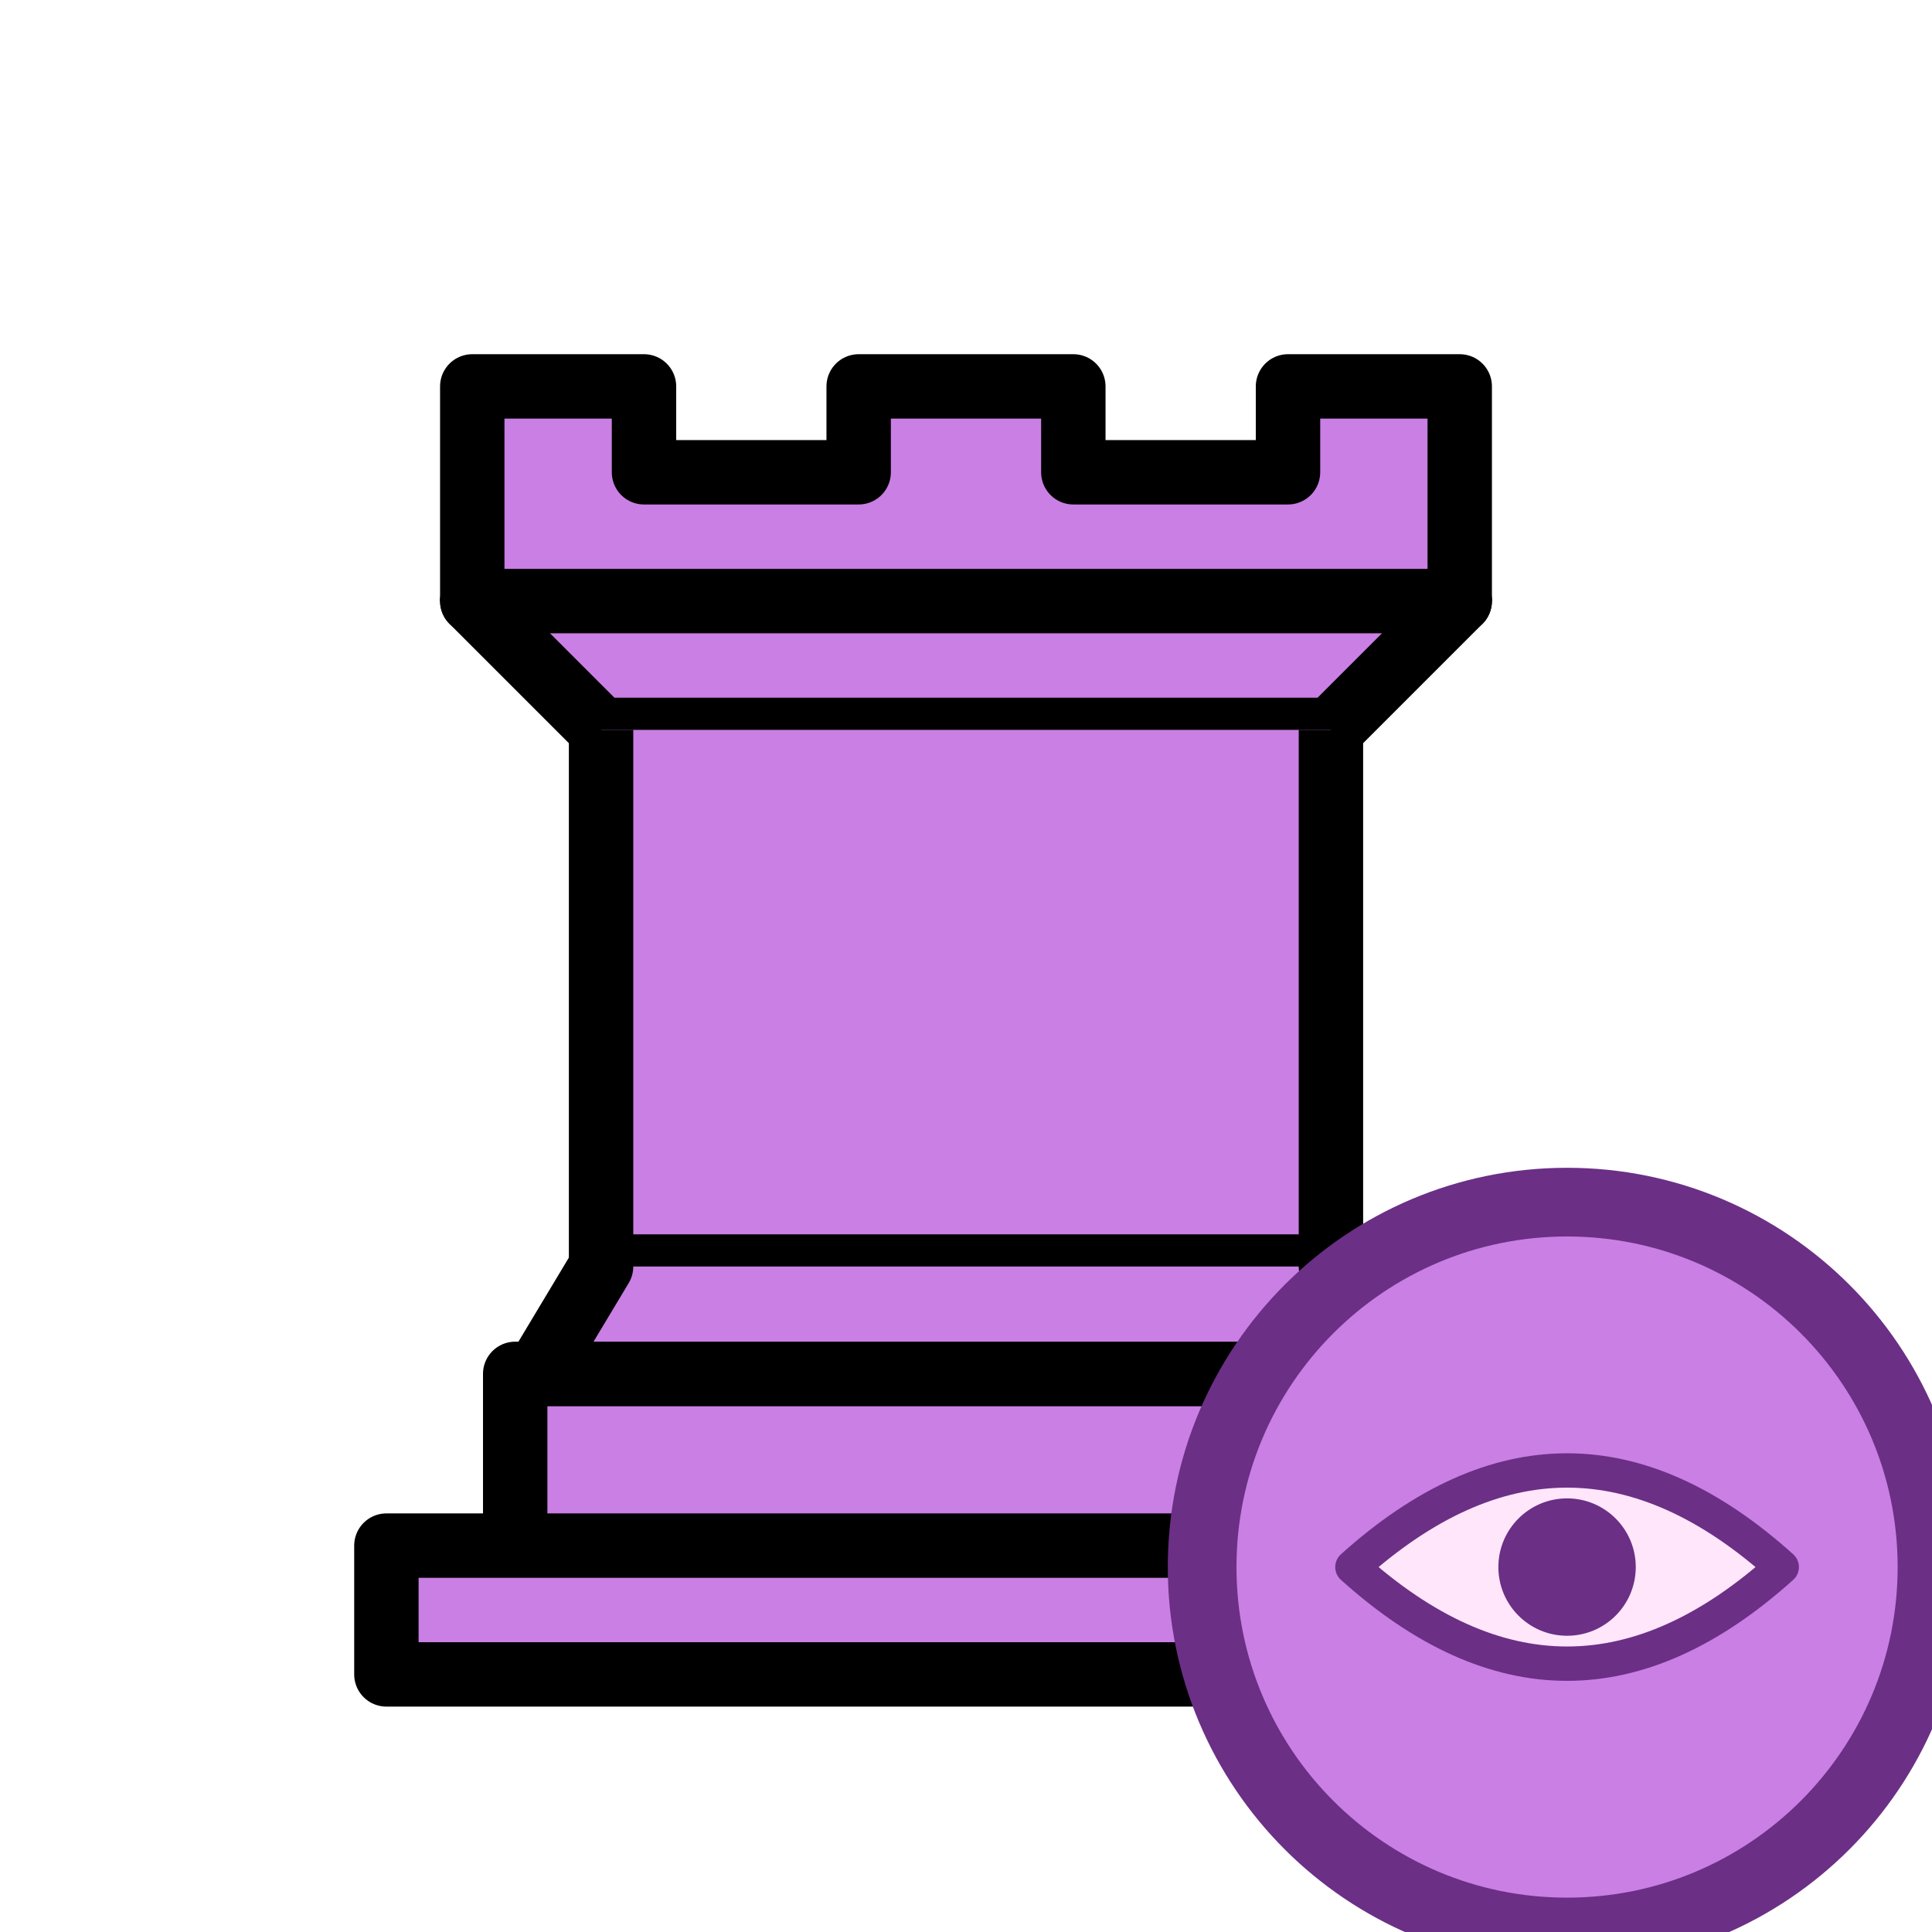
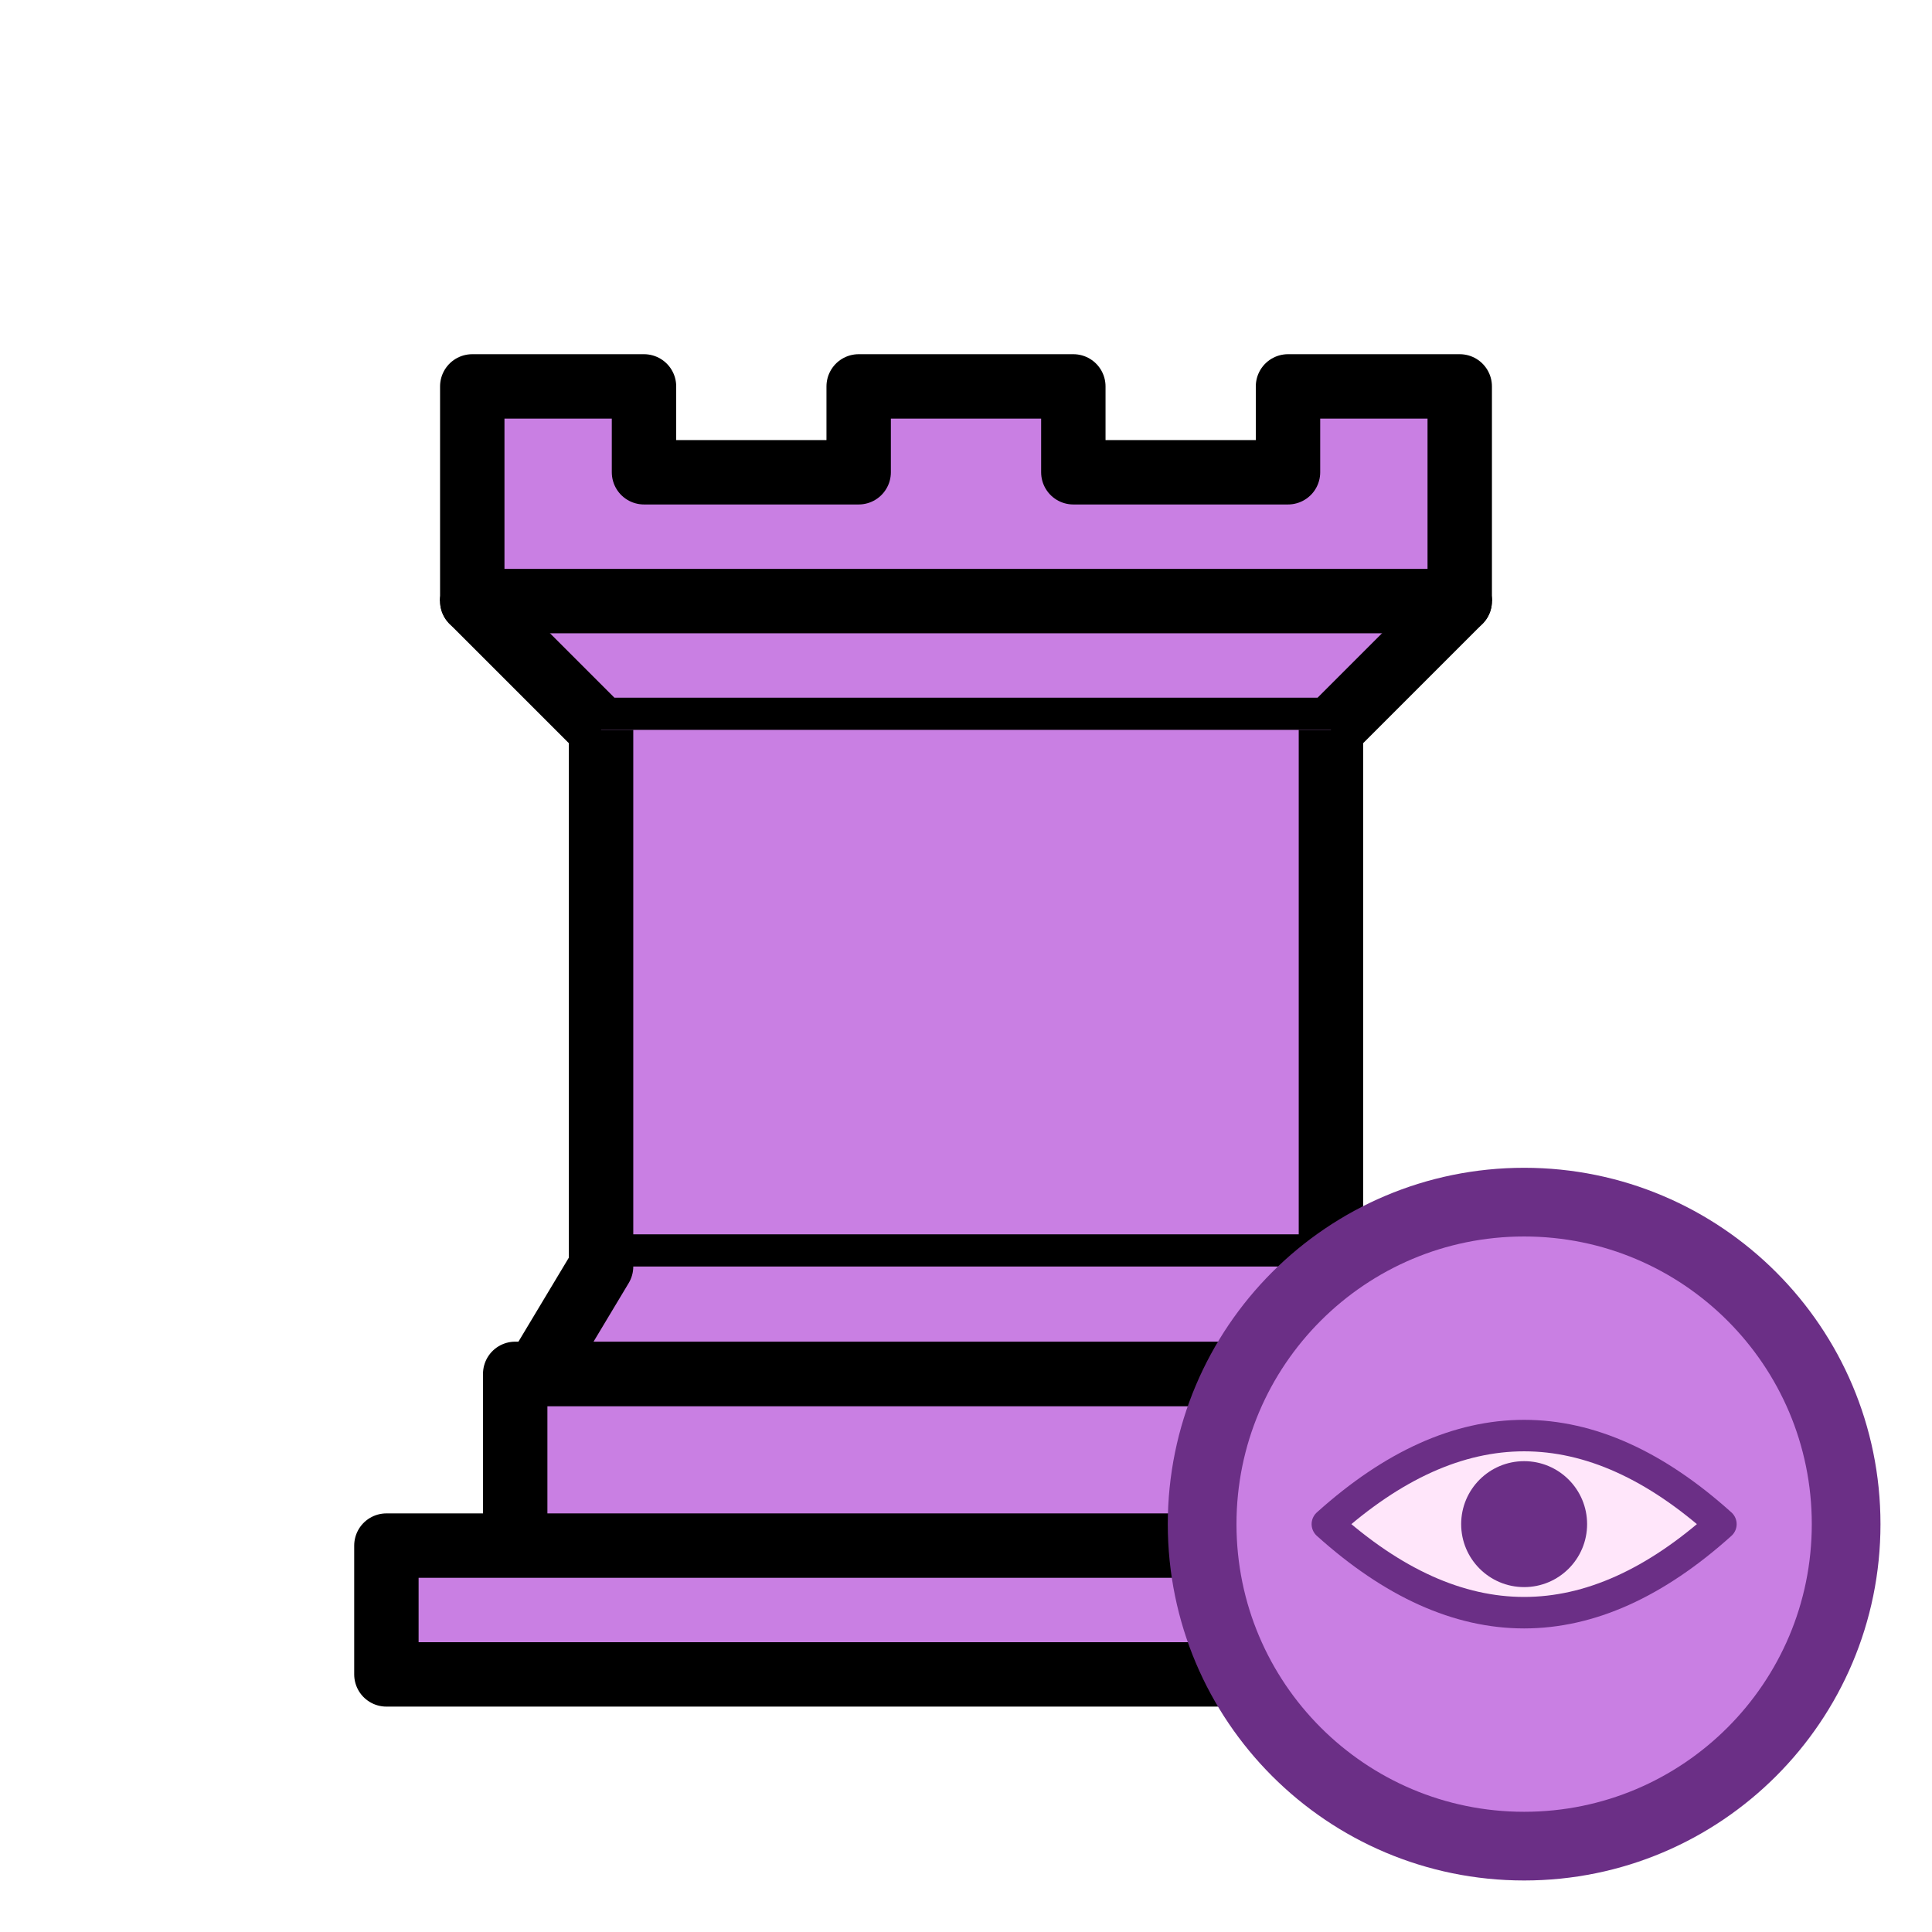
<svg xmlns="http://www.w3.org/2000/svg" width="45" height="45" viewBox="0 0 45 45">
  <g fill="#C97FE3" fill-rule="evenodd" stroke="#000" stroke-linecap="round" stroke-linejoin="round" stroke-width="1.5">
    <path stroke-linecap="butt" d="M9 39h27v-3H9zm3-3v-4h21v4zm-1-22V9h4v2h5V9h5v2h5V9h4v5" />
    <path d="m34 14-3 3H14l-3-3" />
    <path stroke-linecap="butt" stroke-linejoin="miter" d="M31 17v12.5H14V17" />
    <path d="m31 29.5 1.5 2.5h-20l1.5-2.5" />
    <path fill="none" stroke-linejoin="miter" d="M11 14h23" />
  </g>
-   <circle cx="36.5" cy="36.5" r="8.5" fill="#C97FE3" stroke="#6B2F86" stroke-width="1.6" />
-   <svg x="30.5" y="30.5" width="12" height="12" viewBox="0 0 24 24">
+   <circle cx="35.5" cy="35.5" r="7.5" fill="#C97FE3" stroke="#6B2F86" stroke-width="1.6" />
+   <svg x="30" y="30" width="11" height="11" viewBox="0 0 24 24">
    <path d="M2 12 Q12 3 22 12 Q12 21 2 12 Z" fill="#FFE6FA" stroke="#6B2F86" stroke-width="1.6" stroke-linejoin="round" stroke-linecap="round" />
    <circle cx="12" cy="12" r="3.2" fill="#6B2F86" />
  </svg>
</svg>
